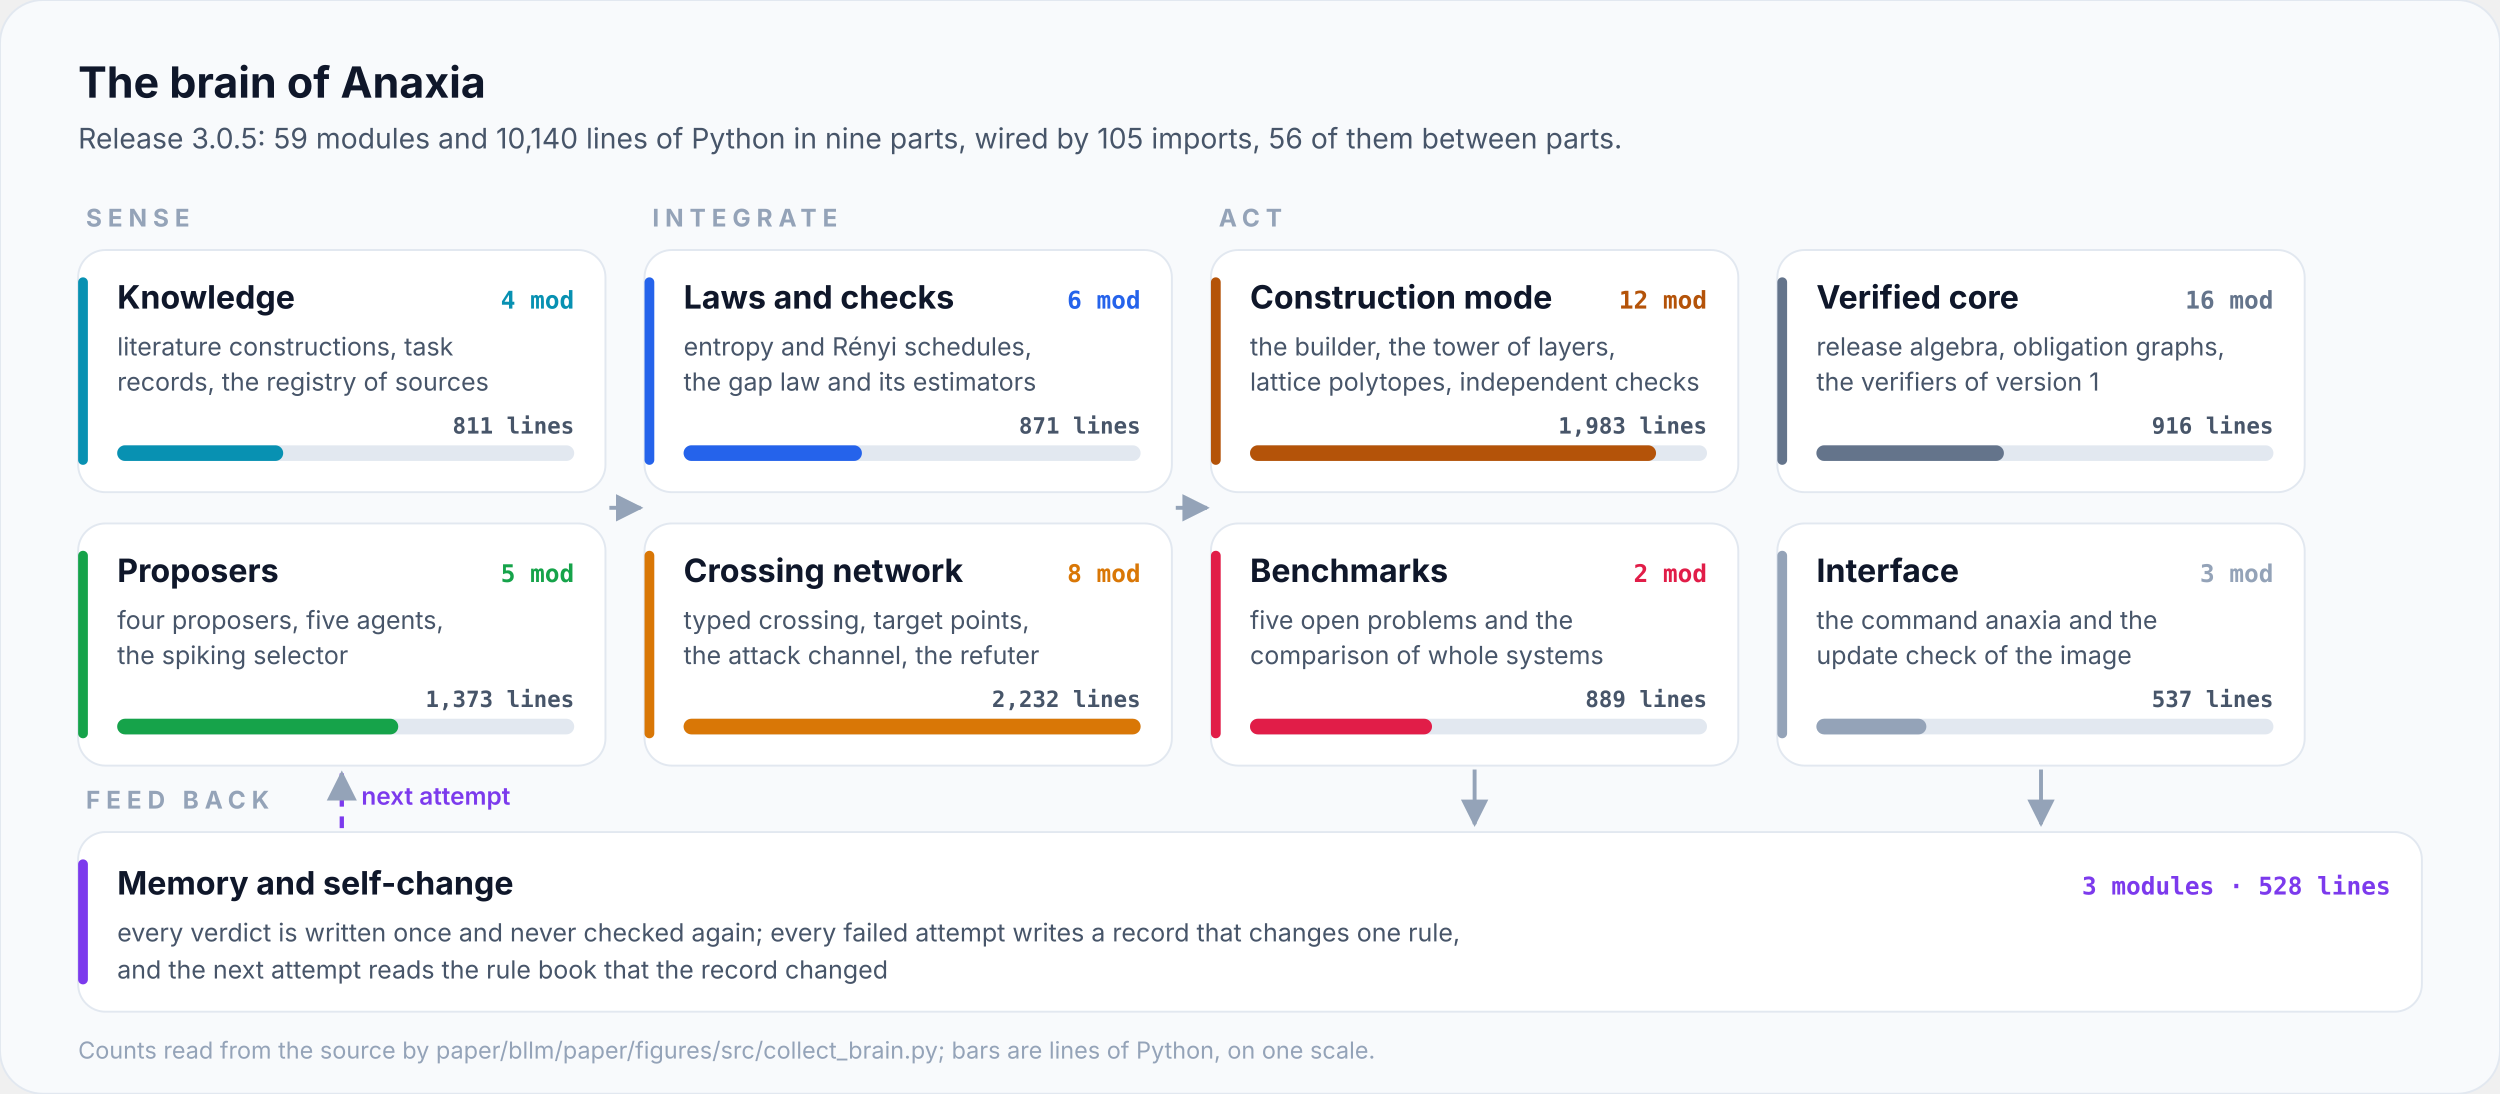
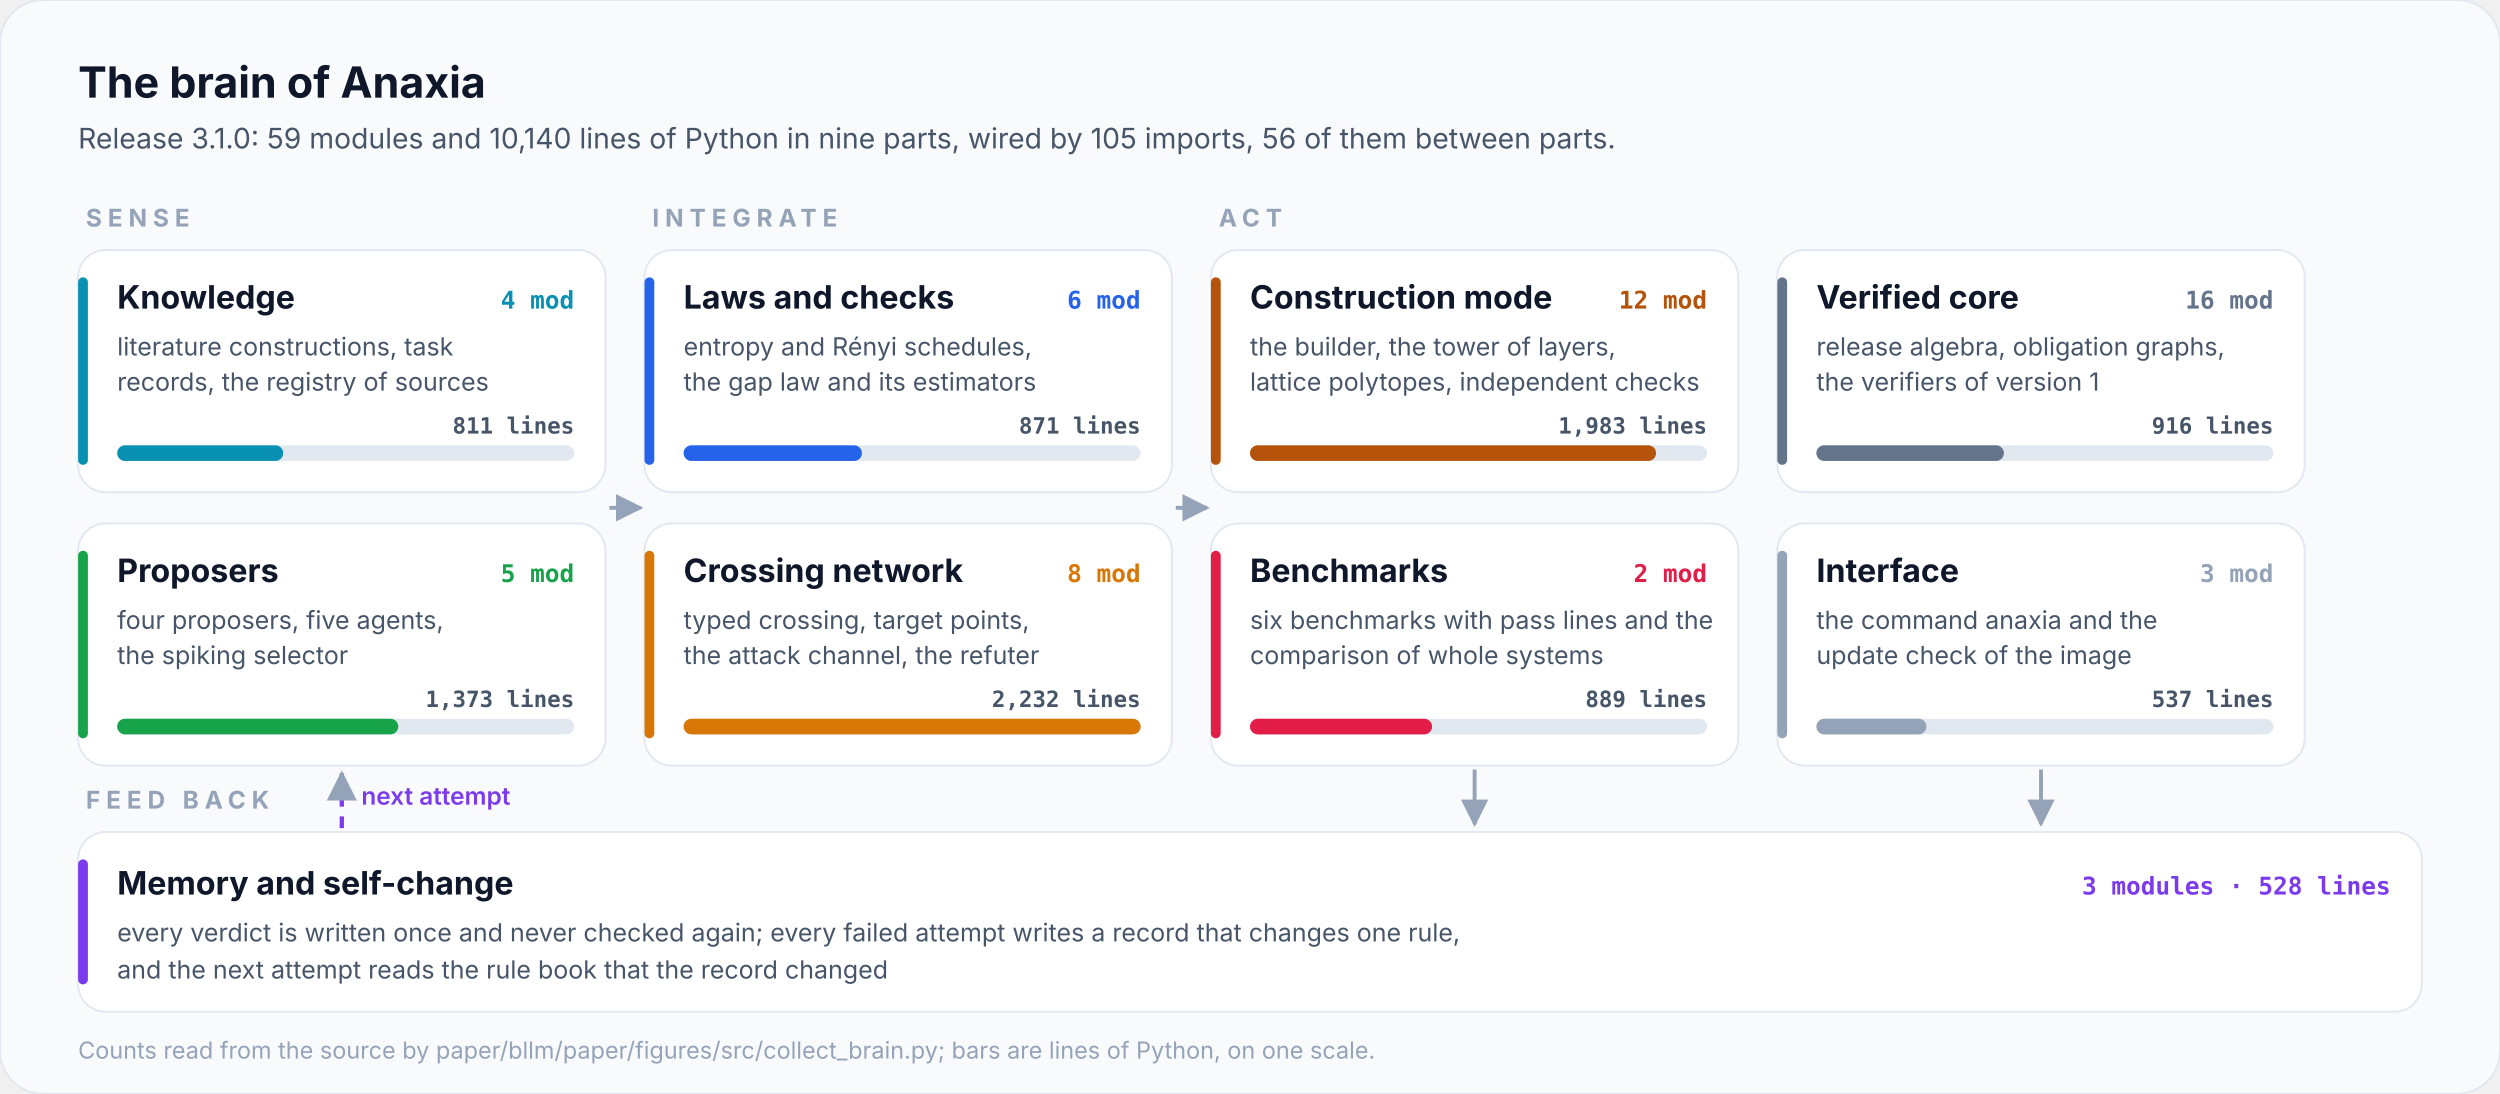
<svg xmlns="http://www.w3.org/2000/svg" viewBox="0 0 1280 560" width="1280" height="560" role="img" aria-label="The brain of Anaxia: 59 modules in nine parts">
  <defs>
    <marker id="ar" viewBox="0 0 10 10" refX="9" refY="5" markerWidth="7" markerHeight="7" orient="auto-start-reverse">
      <path d="M0,0 L10,5 L0,10 z" fill="#94a3b8" />
    </marker>
  </defs>
  <rect width="1280" height="560" rx="22" fill="#f8fafc" stroke="#e2e8f0" />
  <text x="40.0" y="50.0" font-family="Inter, 'Segoe UI', Roboto, Helvetica, Arial, sans-serif" font-size="22" font-weight="700" fill="#0f172a" text-anchor="start">The brain of Anaxia</text>
-   <text x="40.0" y="76.0" font-family="Inter, 'Segoe UI', Roboto, Helvetica, Arial, sans-serif" font-size="14.5" font-weight="400" fill="#475569" text-anchor="start">Release 3.0.5: 59 modules and 10,140 lines of Python in nine parts, wired by 105 imports, 56 of them between parts.</text>
+   <text x="40.0" y="76.0" font-family="Inter, 'Segoe UI', Roboto, Helvetica, Arial, sans-serif" font-size="14.5" font-weight="400" fill="#475569" text-anchor="start">Release 3.1.0: 59 modules and 10,140 lines of Python in nine parts, wired by 105 imports, 56 of them between parts.</text>
  <text x="44.0" y="116.0" font-family="Inter, 'Segoe UI', Roboto, Helvetica, Arial, sans-serif" font-size="12.5" font-weight="700" fill="#94a3b8" text-anchor="start" letter-spacing="3">SENSE</text>
  <rect x="40" y="128" width="270" height="124" rx="14" fill="#ffffff" stroke="#e2e8f0" />
  <rect x="40" y="142" width="5" height="96" rx="2.5" fill="#0891b2" />
  <text x="60.0" y="158.0" font-family="Inter, 'Segoe UI', Roboto, Helvetica, Arial, sans-serif" font-size="16.5" font-weight="700" fill="#0f172a" text-anchor="start">Knowledge</text>
  <text x="294.0" y="158.0" font-family="'JetBrains Mono', 'SFMono-Regular', Menlo, Consolas, monospace" font-size="12.5" font-weight="700" fill="#0891b2" text-anchor="end">4 mod</text>
  <text x="60.0" y="182.0" font-family="Inter, 'Segoe UI', Roboto, Helvetica, Arial, sans-serif" font-size="12.8" font-weight="400" fill="#475569" text-anchor="start">literature constructions, task</text>
  <text x="60.0" y="200.0" font-family="Inter, 'Segoe UI', Roboto, Helvetica, Arial, sans-serif" font-size="12.8" font-weight="400" fill="#475569" text-anchor="start">records, the registry of sources</text>
  <rect x="60" y="228" width="234" height="8" rx="4" fill="#e2e8f0" />
  <rect x="60" y="228" width="85.0" height="8" rx="4" fill="#0891b2" />
  <text x="294.0" y="222.0" font-family="'JetBrains Mono', 'SFMono-Regular', Menlo, Consolas, monospace" font-size="11.5" font-weight="600" fill="#475569" text-anchor="end">811 lines</text>
  <rect x="40" y="268" width="270" height="124" rx="14" fill="#ffffff" stroke="#e2e8f0" />
  <rect x="40" y="282" width="5" height="96" rx="2.5" fill="#16a34a" />
  <text x="60.0" y="298.0" font-family="Inter, 'Segoe UI', Roboto, Helvetica, Arial, sans-serif" font-size="16.5" font-weight="700" fill="#0f172a" text-anchor="start">Proposers</text>
  <text x="294.0" y="298.0" font-family="'JetBrains Mono', 'SFMono-Regular', Menlo, Consolas, monospace" font-size="12.5" font-weight="700" fill="#16a34a" text-anchor="end">5 mod</text>
  <text x="60.0" y="322.0" font-family="Inter, 'Segoe UI', Roboto, Helvetica, Arial, sans-serif" font-size="12.8" font-weight="400" fill="#475569" text-anchor="start">four proposers, five agents,</text>
  <text x="60.0" y="340.0" font-family="Inter, 'Segoe UI', Roboto, Helvetica, Arial, sans-serif" font-size="12.8" font-weight="400" fill="#475569" text-anchor="start">the spiking selector</text>
  <rect x="60" y="368" width="234" height="8" rx="4" fill="#e2e8f0" />
  <rect x="60" y="368" width="143.9" height="8" rx="4" fill="#16a34a" />
  <text x="294.0" y="362.0" font-family="'JetBrains Mono', 'SFMono-Regular', Menlo, Consolas, monospace" font-size="11.5" font-weight="600" fill="#475569" text-anchor="end">1,373 lines</text>
  <text x="334.0" y="116.0" font-family="Inter, 'Segoe UI', Roboto, Helvetica, Arial, sans-serif" font-size="12.5" font-weight="700" fill="#94a3b8" text-anchor="start" letter-spacing="3">INTEGRATE</text>
  <rect x="330" y="128" width="270" height="124" rx="14" fill="#ffffff" stroke="#e2e8f0" />
  <rect x="330" y="142" width="5" height="96" rx="2.5" fill="#2563eb" />
  <text x="350.0" y="158.0" font-family="Inter, 'Segoe UI', Roboto, Helvetica, Arial, sans-serif" font-size="16.5" font-weight="700" fill="#0f172a" text-anchor="start">Laws and checks</text>
  <text x="584.0" y="158.0" font-family="'JetBrains Mono', 'SFMono-Regular', Menlo, Consolas, monospace" font-size="12.5" font-weight="700" fill="#2563eb" text-anchor="end">6 mod</text>
  <text x="350.0" y="182.0" font-family="Inter, 'Segoe UI', Roboto, Helvetica, Arial, sans-serif" font-size="12.8" font-weight="400" fill="#475569" text-anchor="start">entropy and Rényi schedules,</text>
  <text x="350.0" y="200.0" font-family="Inter, 'Segoe UI', Roboto, Helvetica, Arial, sans-serif" font-size="12.8" font-weight="400" fill="#475569" text-anchor="start">the gap law and its estimators</text>
  <rect x="350" y="228" width="234" height="8" rx="4" fill="#e2e8f0" />
  <rect x="350" y="228" width="91.3" height="8" rx="4" fill="#2563eb" />
  <text x="584.0" y="222.0" font-family="'JetBrains Mono', 'SFMono-Regular', Menlo, Consolas, monospace" font-size="11.5" font-weight="600" fill="#475569" text-anchor="end">871 lines</text>
  <rect x="330" y="268" width="270" height="124" rx="14" fill="#ffffff" stroke="#e2e8f0" />
  <rect x="330" y="282" width="5" height="96" rx="2.5" fill="#d97706" />
  <text x="350.0" y="298.0" font-family="Inter, 'Segoe UI', Roboto, Helvetica, Arial, sans-serif" font-size="16.5" font-weight="700" fill="#0f172a" text-anchor="start">Crossing network</text>
  <text x="584.0" y="298.0" font-family="'JetBrains Mono', 'SFMono-Regular', Menlo, Consolas, monospace" font-size="12.5" font-weight="700" fill="#d97706" text-anchor="end">8 mod</text>
  <text x="350.0" y="322.0" font-family="Inter, 'Segoe UI', Roboto, Helvetica, Arial, sans-serif" font-size="12.8" font-weight="400" fill="#475569" text-anchor="start">typed crossing, target points,</text>
  <text x="350.0" y="340.0" font-family="Inter, 'Segoe UI', Roboto, Helvetica, Arial, sans-serif" font-size="12.8" font-weight="400" fill="#475569" text-anchor="start">the attack channel, the refuter</text>
  <rect x="350" y="368" width="234" height="8" rx="4" fill="#e2e8f0" />
  <rect x="350" y="368" width="234.0" height="8" rx="4" fill="#d97706" />
  <text x="584.0" y="362.0" font-family="'JetBrains Mono', 'SFMono-Regular', Menlo, Consolas, monospace" font-size="11.5" font-weight="600" fill="#475569" text-anchor="end">2,232 lines</text>
  <text x="624.0" y="116.0" font-family="Inter, 'Segoe UI', Roboto, Helvetica, Arial, sans-serif" font-size="12.5" font-weight="700" fill="#94a3b8" text-anchor="start" letter-spacing="3">ACT</text>
  <rect x="620" y="128" width="270" height="124" rx="14" fill="#ffffff" stroke="#e2e8f0" />
  <rect x="620" y="142" width="5" height="96" rx="2.5" fill="#b45309" />
  <text x="640.0" y="158.0" font-family="Inter, 'Segoe UI', Roboto, Helvetica, Arial, sans-serif" font-size="16.5" font-weight="700" fill="#0f172a" text-anchor="start">Construction mode</text>
  <text x="874.0" y="158.0" font-family="'JetBrains Mono', 'SFMono-Regular', Menlo, Consolas, monospace" font-size="12.5" font-weight="700" fill="#b45309" text-anchor="end">12 mod</text>
  <text x="640.0" y="182.0" font-family="Inter, 'Segoe UI', Roboto, Helvetica, Arial, sans-serif" font-size="12.8" font-weight="400" fill="#475569" text-anchor="start">the builder, the tower of layers,</text>
  <text x="640.0" y="200.0" font-family="Inter, 'Segoe UI', Roboto, Helvetica, Arial, sans-serif" font-size="12.8" font-weight="400" fill="#475569" text-anchor="start">lattice polytopes, independent checks</text>
  <rect x="640" y="228" width="234" height="8" rx="4" fill="#e2e8f0" />
  <rect x="640" y="228" width="207.9" height="8" rx="4" fill="#b45309" />
  <text x="874.0" y="222.0" font-family="'JetBrains Mono', 'SFMono-Regular', Menlo, Consolas, monospace" font-size="11.5" font-weight="600" fill="#475569" text-anchor="end">1,983 lines</text>
  <rect x="620" y="268" width="270" height="124" rx="14" fill="#ffffff" stroke="#e2e8f0" />
  <rect x="620" y="282" width="5" height="96" rx="2.5" fill="#e11d48" />
  <text x="640.0" y="298.0" font-family="Inter, 'Segoe UI', Roboto, Helvetica, Arial, sans-serif" font-size="16.5" font-weight="700" fill="#0f172a" text-anchor="start">Benchmarks</text>
  <text x="874.0" y="298.0" font-family="'JetBrains Mono', 'SFMono-Regular', Menlo, Consolas, monospace" font-size="12.5" font-weight="700" fill="#e11d48" text-anchor="end">2 mod</text>
-   <text x="640.0" y="322.0" font-family="Inter, 'Segoe UI', Roboto, Helvetica, Arial, sans-serif" font-size="12.8" font-weight="400" fill="#475569" text-anchor="start">five open problems and the</text>
+   <text x="640.0" y="322.0" font-family="Inter, 'Segoe UI', Roboto, Helvetica, Arial, sans-serif" font-size="12.8" font-weight="400" fill="#475569" text-anchor="start">six benchmarks with pass lines and the</text>
  <text x="640.0" y="340.0" font-family="Inter, 'Segoe UI', Roboto, Helvetica, Arial, sans-serif" font-size="12.8" font-weight="400" fill="#475569" text-anchor="start">comparison of whole systems</text>
  <rect x="640" y="368" width="234" height="8" rx="4" fill="#e2e8f0" />
  <rect x="640" y="368" width="93.2" height="8" rx="4" fill="#e11d48" />
  <text x="874.0" y="362.0" font-family="'JetBrains Mono', 'SFMono-Regular', Menlo, Consolas, monospace" font-size="11.5" font-weight="600" fill="#475569" text-anchor="end">889 lines</text>
  <rect x="910" y="128" width="270" height="124" rx="14" fill="#ffffff" stroke="#e2e8f0" />
  <rect x="910" y="142" width="5" height="96" rx="2.5" fill="#64748b" />
  <text x="930.0" y="158.0" font-family="Inter, 'Segoe UI', Roboto, Helvetica, Arial, sans-serif" font-size="16.5" font-weight="700" fill="#0f172a" text-anchor="start">Verified core</text>
  <text x="1164.0" y="158.0" font-family="'JetBrains Mono', 'SFMono-Regular', Menlo, Consolas, monospace" font-size="12.5" font-weight="700" fill="#64748b" text-anchor="end">16 mod</text>
  <text x="930.0" y="182.0" font-family="Inter, 'Segoe UI', Roboto, Helvetica, Arial, sans-serif" font-size="12.8" font-weight="400" fill="#475569" text-anchor="start">release algebra, obligation graphs,</text>
  <text x="930.0" y="200.0" font-family="Inter, 'Segoe UI', Roboto, Helvetica, Arial, sans-serif" font-size="12.8" font-weight="400" fill="#475569" text-anchor="start">the verifiers of version 1</text>
  <rect x="930" y="228" width="234" height="8" rx="4" fill="#e2e8f0" />
  <rect x="930" y="228" width="96.0" height="8" rx="4" fill="#64748b" />
  <text x="1164.0" y="222.0" font-family="'JetBrains Mono', 'SFMono-Regular', Menlo, Consolas, monospace" font-size="11.5" font-weight="600" fill="#475569" text-anchor="end">916 lines</text>
  <rect x="910" y="268" width="270" height="124" rx="14" fill="#ffffff" stroke="#e2e8f0" />
  <rect x="910" y="282" width="5" height="96" rx="2.5" fill="#94a3b8" />
  <text x="930.0" y="298.0" font-family="Inter, 'Segoe UI', Roboto, Helvetica, Arial, sans-serif" font-size="16.5" font-weight="700" fill="#0f172a" text-anchor="start">Interface</text>
  <text x="1164.0" y="298.0" font-family="'JetBrains Mono', 'SFMono-Regular', Menlo, Consolas, monospace" font-size="12.5" font-weight="700" fill="#94a3b8" text-anchor="end">3 mod</text>
  <text x="930.0" y="322.0" font-family="Inter, 'Segoe UI', Roboto, Helvetica, Arial, sans-serif" font-size="12.8" font-weight="400" fill="#475569" text-anchor="start">the command anaxia and the</text>
  <text x="930.0" y="340.0" font-family="Inter, 'Segoe UI', Roboto, Helvetica, Arial, sans-serif" font-size="12.8" font-weight="400" fill="#475569" text-anchor="start">update check of the image</text>
  <rect x="930" y="368" width="234" height="8" rx="4" fill="#e2e8f0" />
  <rect x="930" y="368" width="56.3" height="8" rx="4" fill="#94a3b8" />
  <text x="1164.0" y="362.0" font-family="'JetBrains Mono', 'SFMono-Regular', Menlo, Consolas, monospace" font-size="11.5" font-weight="600" fill="#475569" text-anchor="end">537 lines</text>
  <line x1="312" y1="260" x2="328" y2="260" stroke="#94a3b8" stroke-width="2" marker-end="url(#ar)" />
  <line x1="602" y1="260" x2="618" y2="260" stroke="#94a3b8" stroke-width="2" marker-end="url(#ar)" />
  <text x="44.0" y="414.0" font-family="Inter, 'Segoe UI', Roboto, Helvetica, Arial, sans-serif" font-size="12.5" font-weight="700" fill="#94a3b8" text-anchor="start" letter-spacing="3">FEED BACK</text>
  <rect x="40" y="426" width="1200" height="92" rx="14" fill="#ffffff" stroke="#e2e8f0" />
  <rect x="40" y="440" width="5" height="64" rx="2.5" fill="#7c3aed" />
  <text x="60.0" y="458.0" font-family="Inter, 'Segoe UI', Roboto, Helvetica, Arial, sans-serif" font-size="16.5" font-weight="700" fill="#0f172a" text-anchor="start">Memory and self-change</text>
  <text x="60.0" y="482.0" font-family="Inter, 'Segoe UI', Roboto, Helvetica, Arial, sans-serif" font-size="12.8" font-weight="400" fill="#475569" text-anchor="start">every verdict is written once and never checked again; every failed attempt writes a record that changes one rule,</text>
  <text x="60.0" y="501.0" font-family="Inter, 'Segoe UI', Roboto, Helvetica, Arial, sans-serif" font-size="12.8" font-weight="400" fill="#475569" text-anchor="start">and the next attempt reads the rule book that the record changed</text>
  <text x="1224.0" y="458.0" font-family="'JetBrains Mono', 'SFMono-Regular', Menlo, Consolas, monospace" font-size="12.5" font-weight="700" fill="#7c3aed" text-anchor="end">3 modules · 528 lines</text>
  <line x1="755.0" y1="394" x2="755.0" y2="422" stroke="#94a3b8" stroke-width="2" marker-end="url(#ar)" />
  <line x1="1045.0" y1="394" x2="1045.0" y2="422" stroke="#94a3b8" stroke-width="2" marker-end="url(#ar)" />
  <path d="M175.0,424 L175.0,396" fill="none" stroke="#7c3aed" stroke-width="2.2" stroke-dasharray="6 5" marker-end="url(#ar)" />
  <text x="185.0" y="412.0" font-family="Inter, 'Segoe UI', Roboto, Helvetica, Arial, sans-serif" font-size="12.5" font-weight="600" fill="#7c3aed" text-anchor="start">next attempt</text>
  <text x="40.0" y="542.0" font-family="Inter, 'Segoe UI', Roboto, Helvetica, Arial, sans-serif" font-size="12" font-weight="400" fill="#94a3b8" text-anchor="start">Counts read from the source by paper/bllm/paper/figures/src/collect_brain.py; bars are lines of Python, on one scale.</text>
</svg>
